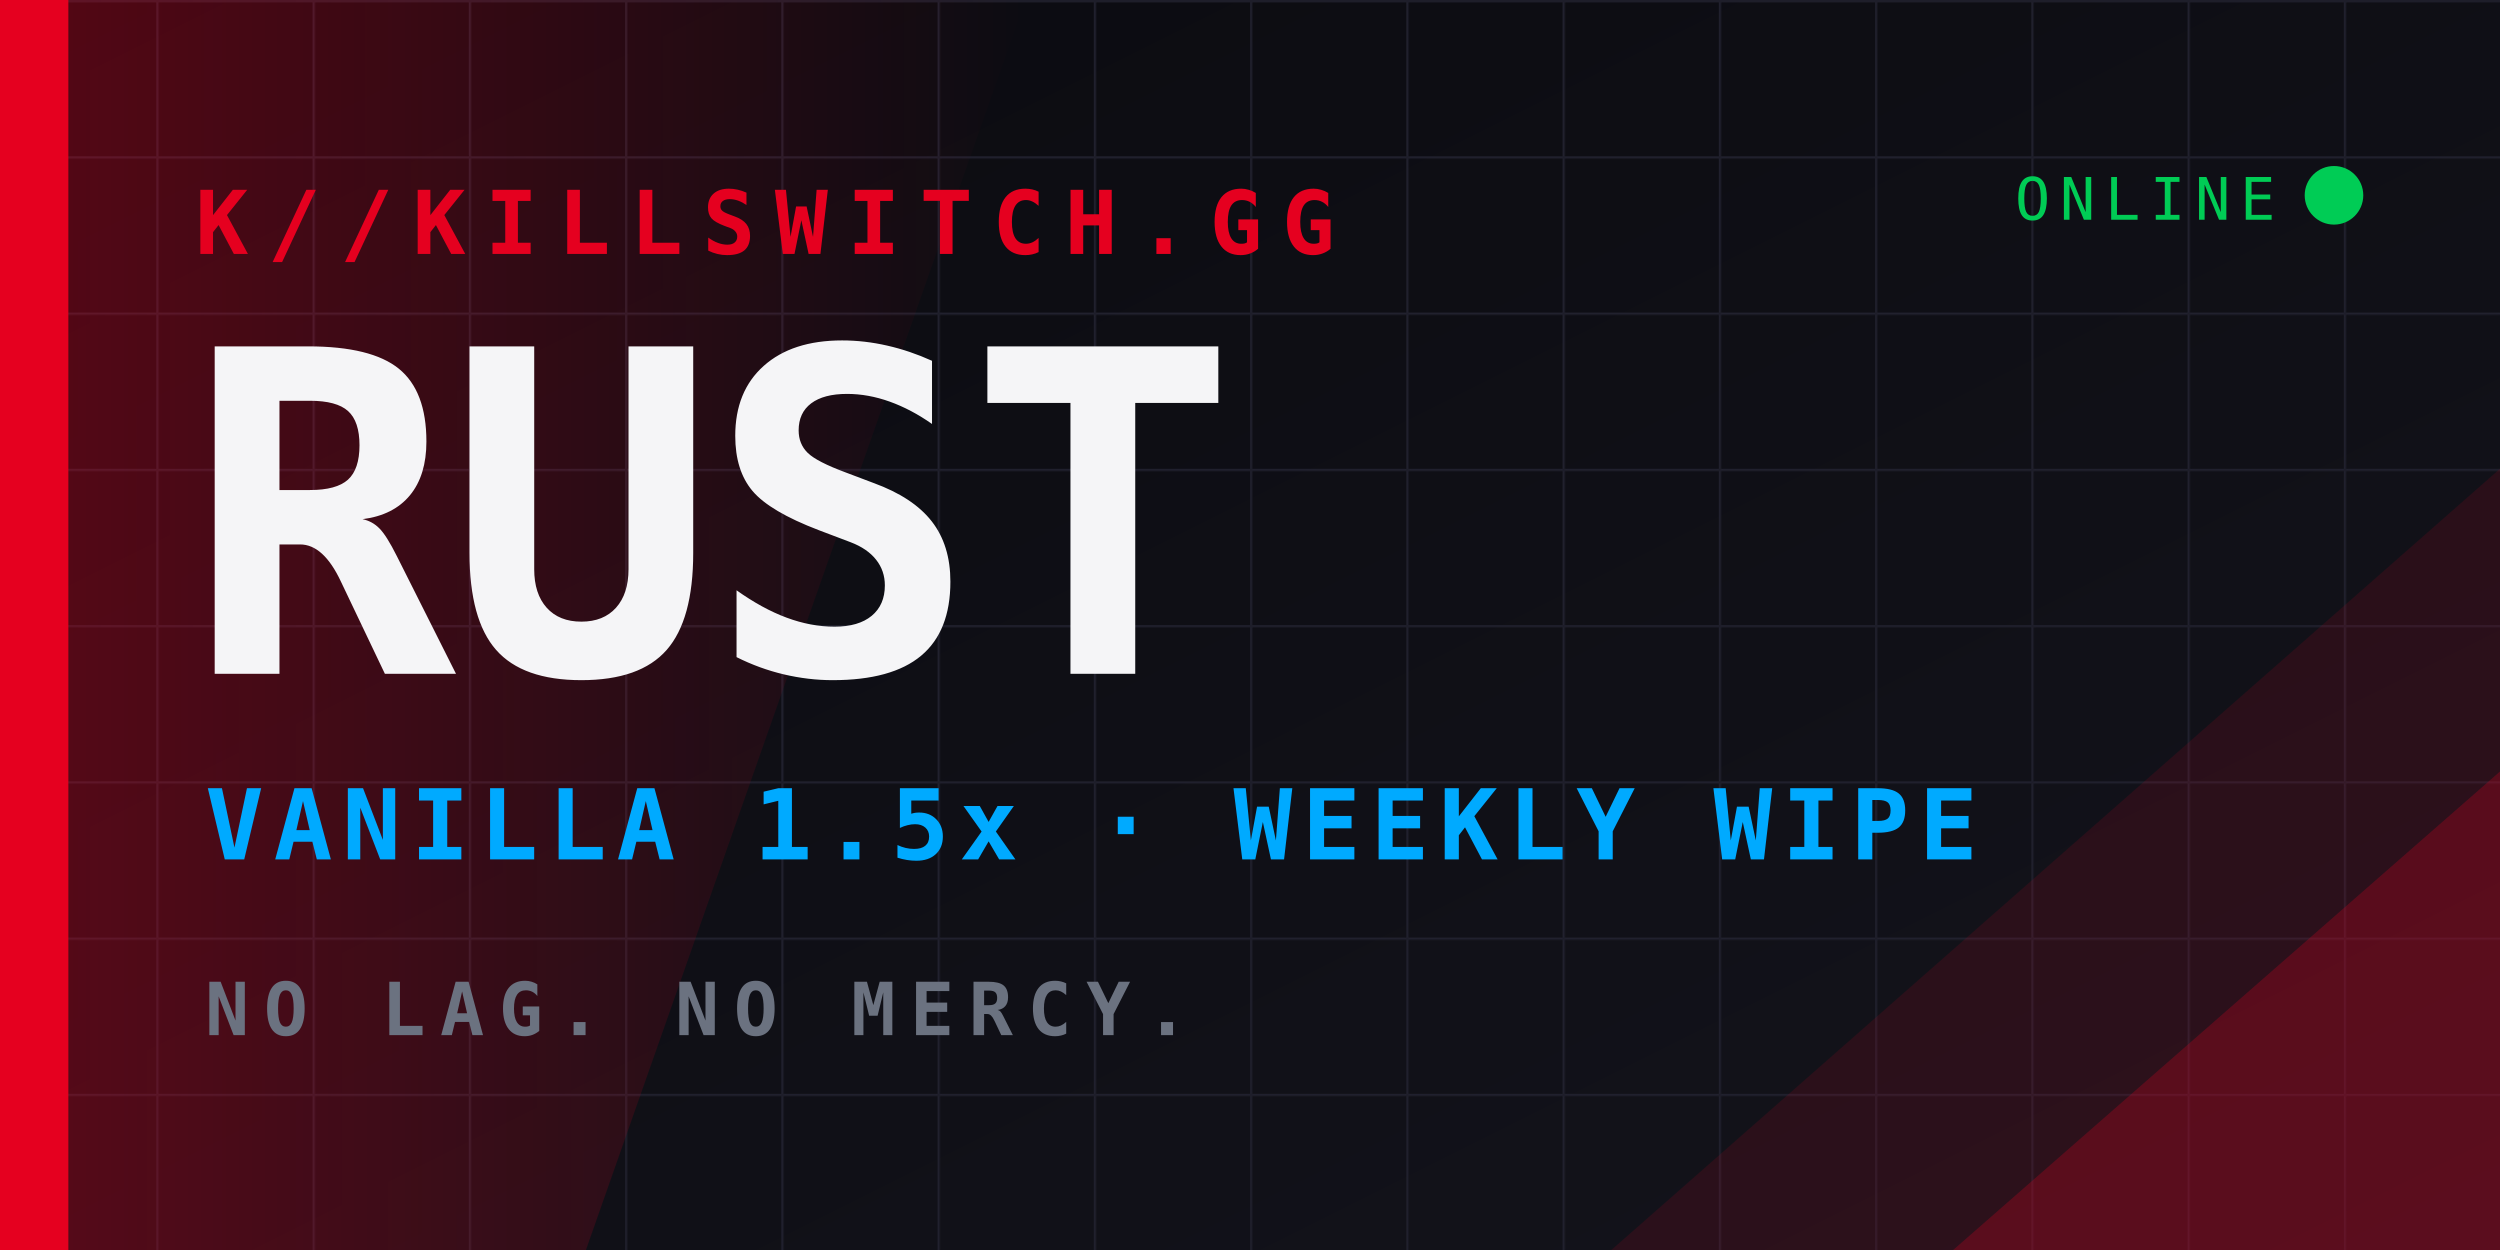
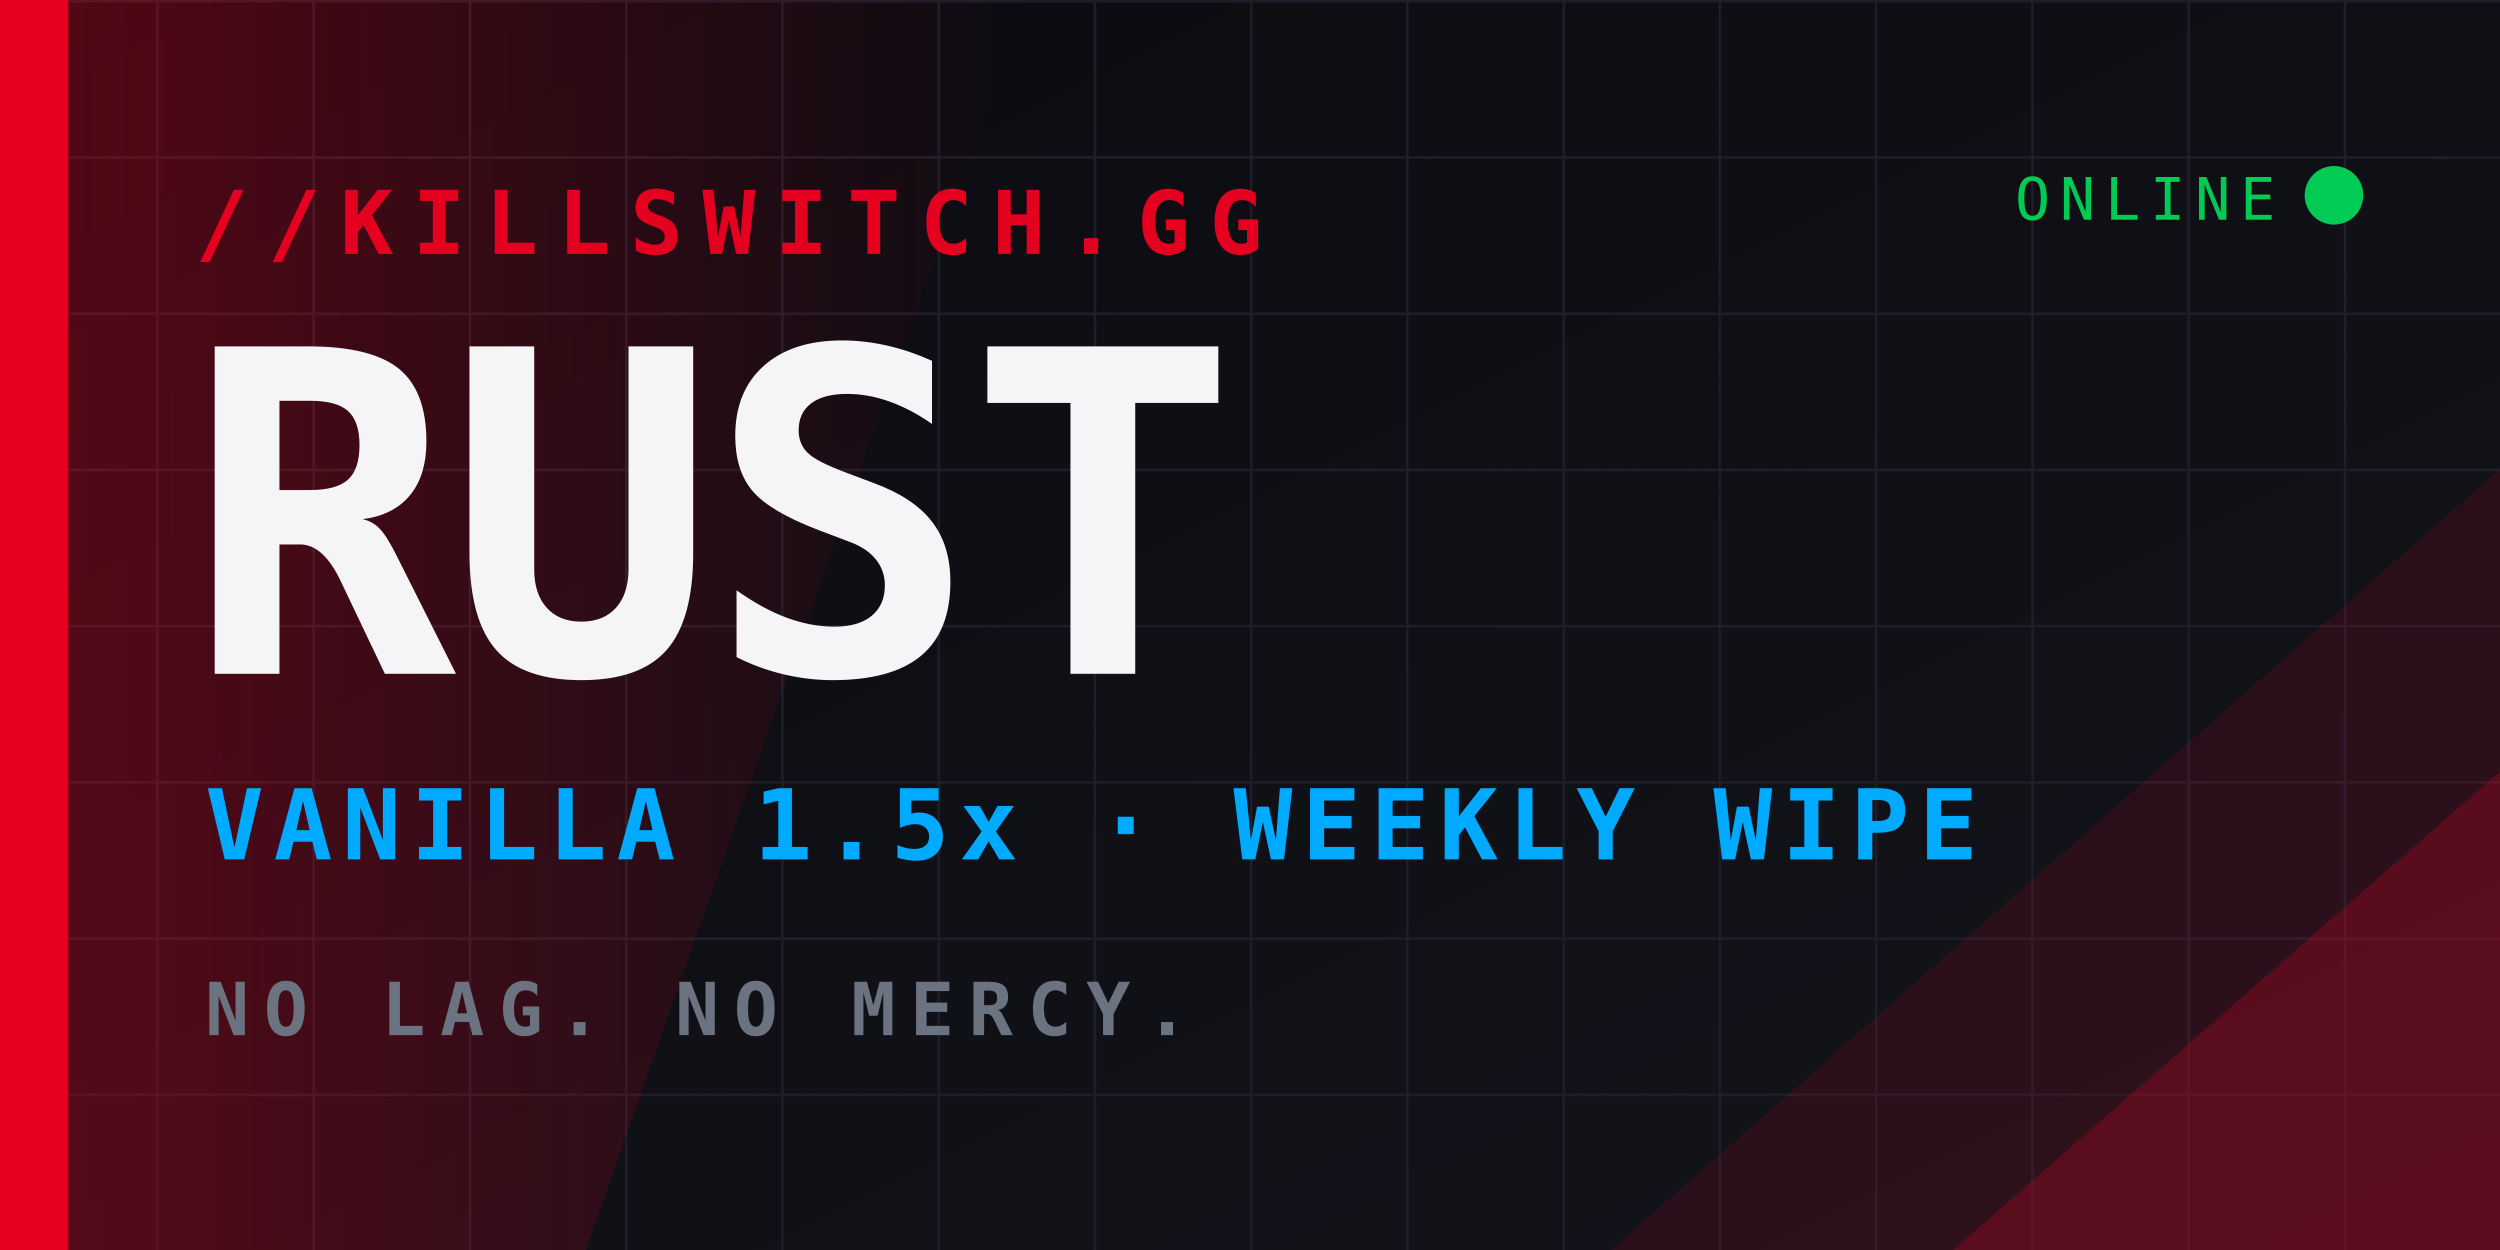
<svg xmlns="http://www.w3.org/2000/svg" width="512" height="256" viewBox="0 0 512 256">
  <defs>
    <linearGradient id="bg" x1="0" y1="0" x2="1" y2="1">
      <stop offset="0" stop-color="#0A0A0F" />
      <stop offset="1" stop-color="#14141C" />
    </linearGradient>
    <pattern id="grid" width="32" height="32" patternUnits="userSpaceOnUse">
      <path d="M32 0H0V32" fill="none" stroke="#1E1E2A" stroke-width="1" />
    </pattern>
    <linearGradient id="glow" x1="0" y1="0" x2="1" y2="0">
      <stop offset="0" stop-color="#E5001F" stop-opacity="0.35" />
      <stop offset="1" stop-color="#E5001F" stop-opacity="0" />
    </linearGradient>
  </defs>
  <rect width="512" height="256" fill="url(#bg)" />
  <rect width="512" height="256" fill="url(#grid)" />
  <polygon points="0,0 210,0 120,256 0,256" fill="url(#glow)" />
  <polygon points="0,0 14,0 14,256 0,256" fill="#E5001F" />
  <g font-family="JetBrainsMono Nerd Font, JetBrains Mono, monospace" font-weight="bold">
-     <text x="40" y="52" font-size="18" fill="#E5001F" letter-spacing="4">K//KILLSWITCH.GG</text>
+     <text x="40" y="52" font-size="18" fill="#E5001F" letter-spacing="4">//KILLSWITCH.GG</text>
    <text x="38" y="138" font-size="92" fill="#F5F5F7" letter-spacing="-2">RUST</text>
    <text x="42" y="176" font-size="20" fill="#00AAFF" letter-spacing="2">VANILLA 1.5x · WEEKLY WIPE</text>
    <text x="42" y="212" font-size="15" fill="#6B7280" letter-spacing="3">NO LAG. NO MERCY.</text>
  </g>
  <g fill="#00CC55">
    <circle cx="478" cy="40" r="6" />
  </g>
  <text x="466" y="45" font-family="JetBrainsMono Nerd Font, monospace" font-size="12" fill="#00CC55" text-anchor="end" letter-spacing="2">ONLINE</text>
  <path d="M330 256 L512 96 L512 256 Z" fill="#E5001F" opacity="0.12" />
  <path d="M400 256 L512 158 L512 256 Z" fill="#E5001F" opacity="0.25" />
</svg>
